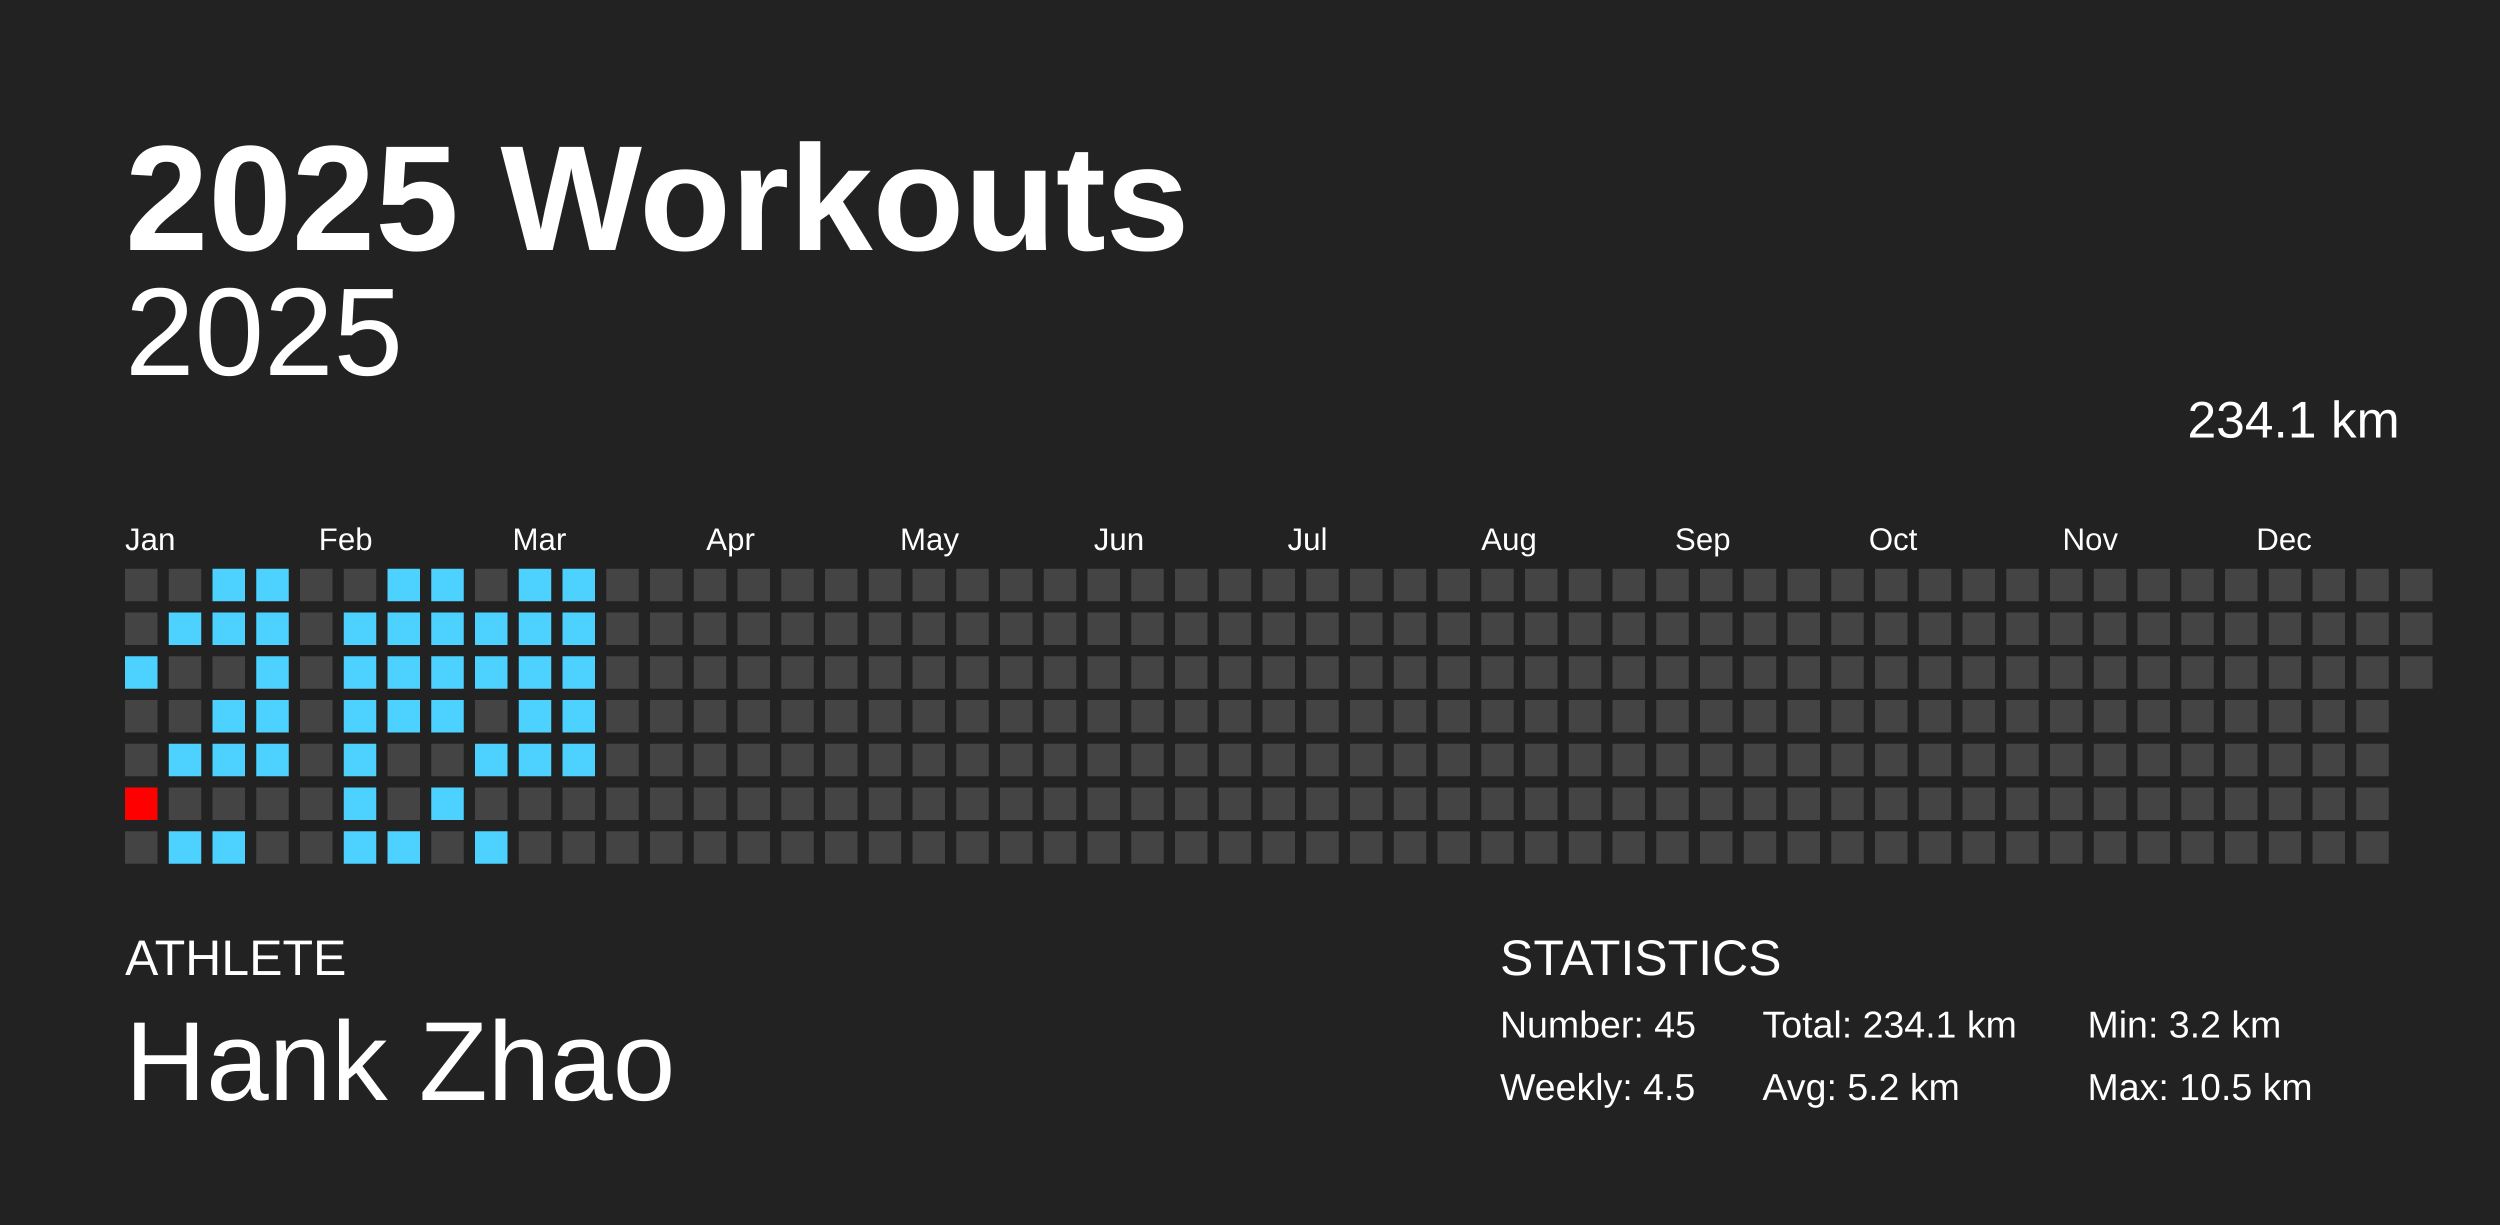
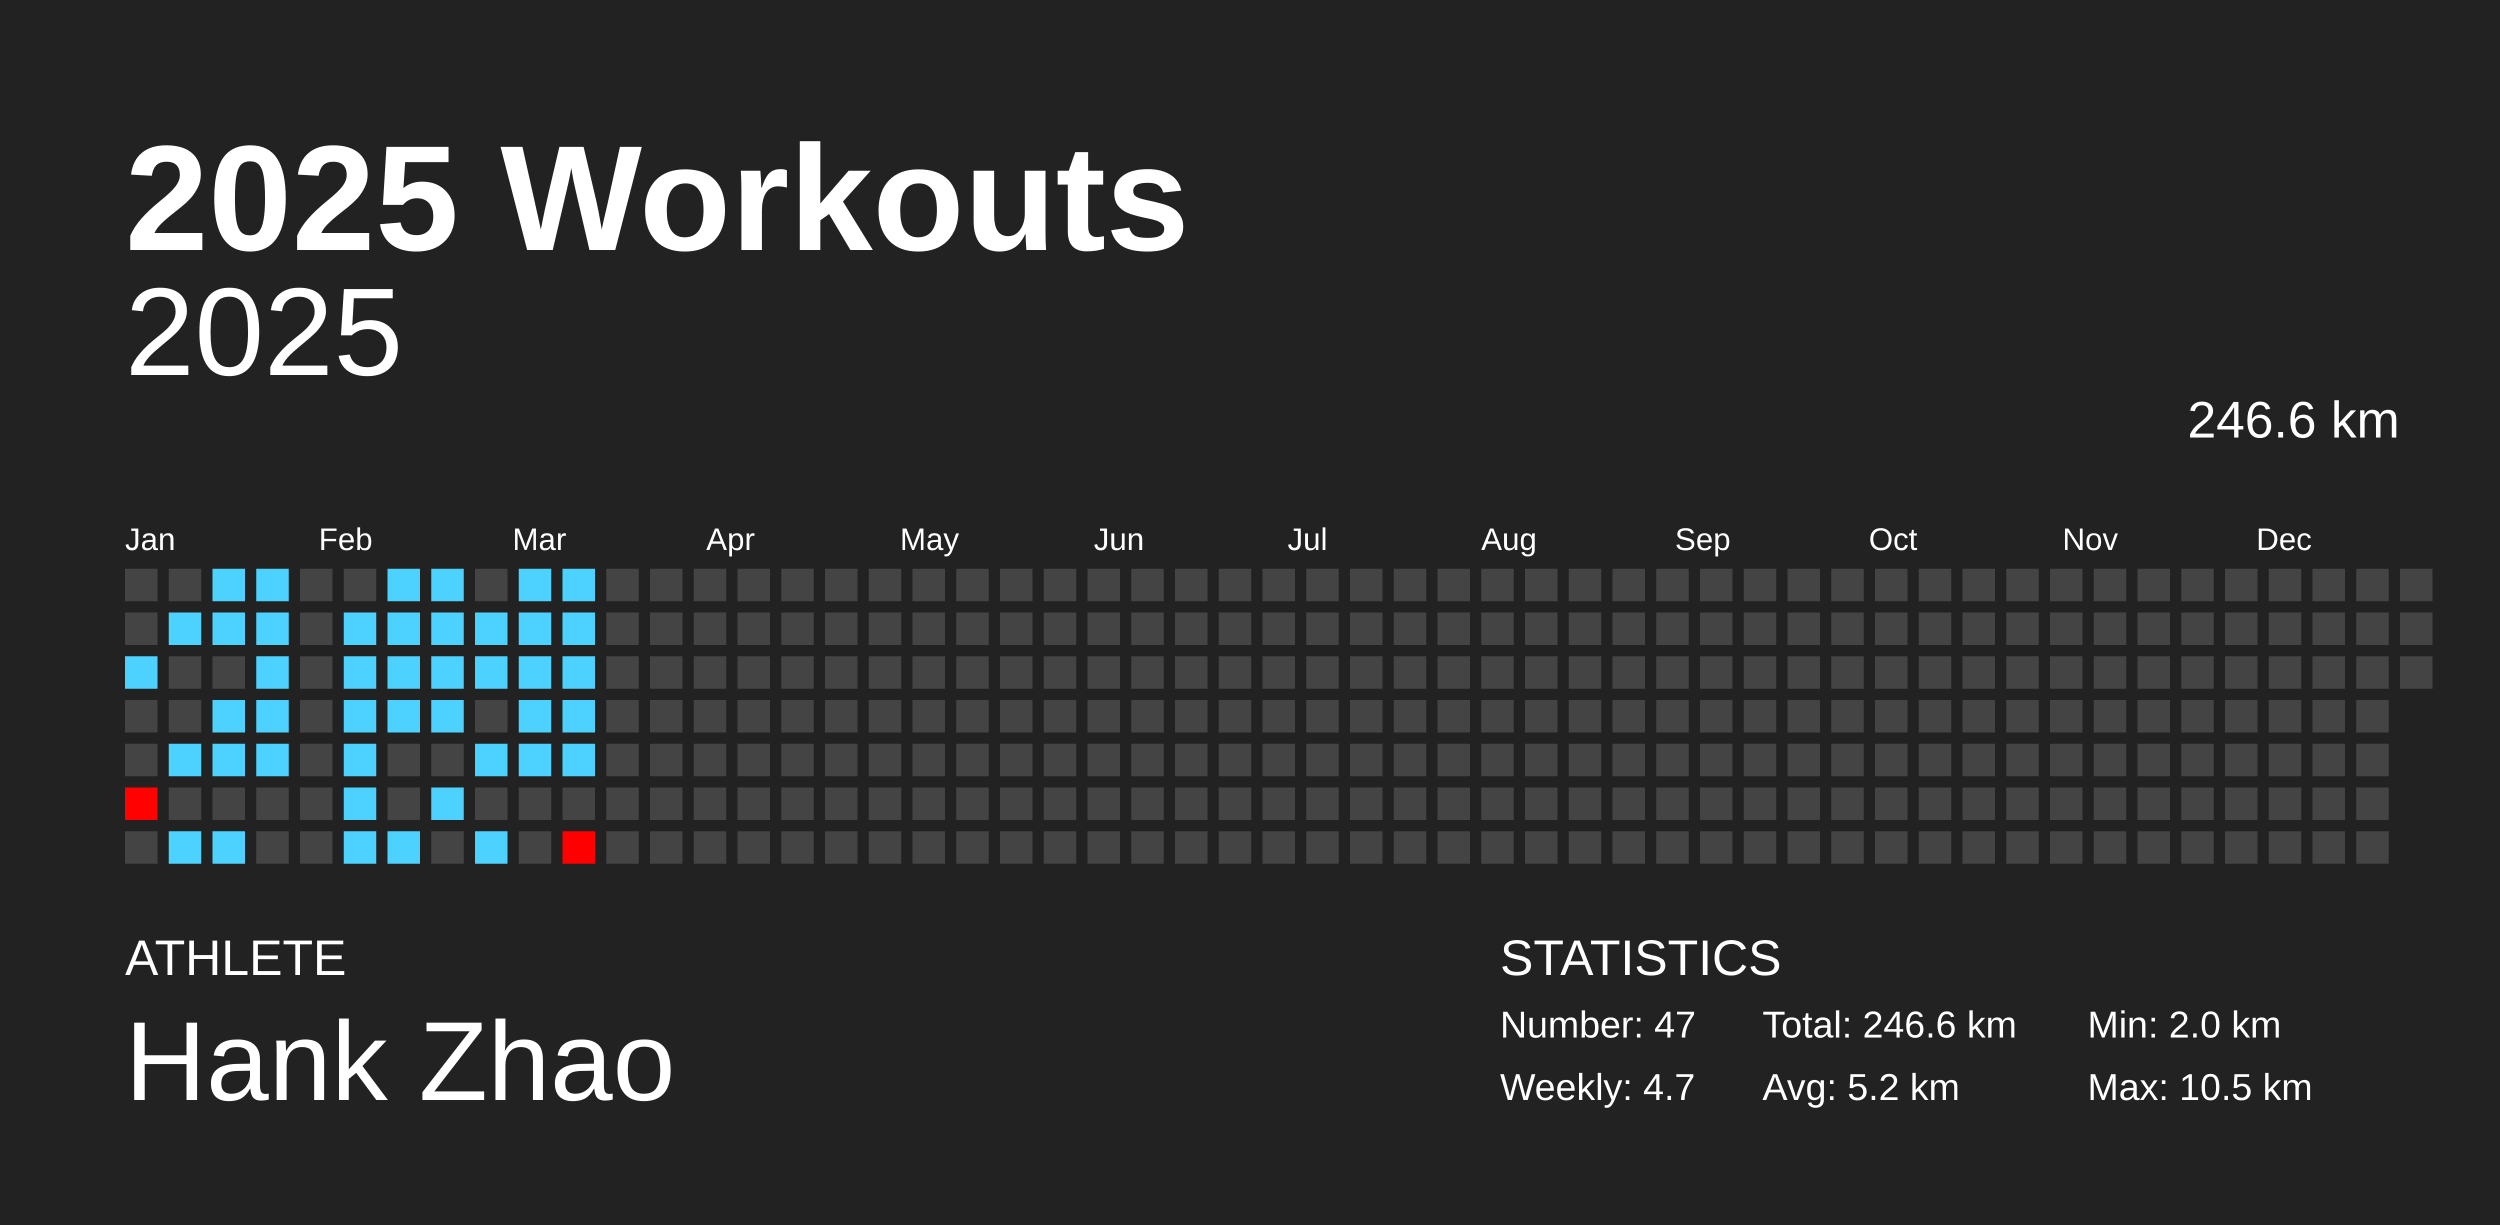
<svg xmlns="http://www.w3.org/2000/svg" baseProfile="full" height="98mm" version="1.1" viewBox="0,0,200,98" width="200mm">
  <defs />
  <rect fill="#222222" height="98" width="200" x="0" y="0" />
  <text fill="#FFFFFF" style="font-size:12px; font-family:Arial; font-weight:bold;" x="10" y="20">2025 Workouts</text>
  <text fill="#FFFFFF" style="font-size:4px; font-family:Arial" x="10" y="78">ATHLETE</text>
  <text fill="#FFFFFF" style="font-size:9px; font-family:Arial" x="10" y="88">Hank Zhao</text>
  <text fill="#FFFFFF" style="font-size:4px; font-family:Arial" x="120" y="78">STATISTICS</text>
-   <text fill="#FFFFFF" style="font-size:3px; font-family:Arial" x="120" y="83">Number: 45</text>
-   <text fill="#FFFFFF" style="font-size:3px; font-family:Arial" x="120" y="88">Weekly: 4.5</text>
-   <text fill="#FFFFFF" style="font-size:3px; font-family:Arial" x="141" y="83">Total: 234.1 km</text>
+   <text fill="#FFFFFF" style="font-size:3px; font-family:Arial" x="120" y="83">Number: 47</text>
+   <text fill="#FFFFFF" style="font-size:3px; font-family:Arial" x="120" y="88">Weekly: 4.7</text>
+   <text fill="#FFFFFF" style="font-size:3px; font-family:Arial" x="141" y="83">Total: 246.6 km</text>
  <text fill="#FFFFFF" style="font-size:3px; font-family:Arial" x="141" y="88">Avg: 5.2 km</text>
-   <text fill="#FFFFFF" style="font-size:3px; font-family:Arial" x="167" y="83">Min: 3.2 km</text>
+   <text fill="#FFFFFF" style="font-size:3px; font-family:Arial" x="167" y="83">Min: 2.0 km</text>
  <text fill="#FFFFFF" style="font-size:3px; font-family:Arial" x="167" y="88">Max: 10.5 km</text>
  <text alignment-baseline="hanging" fill="#FFFFFF" style="font-size:10.0px; font-family:Arial;" x="10" y="30">2025</text>
-   <text alignment-baseline="hanging" fill="#FFFFFF" style="font-size:4.125px; font-family:Arial;" x="175" y="35">234.1 km</text>
+   <text alignment-baseline="hanging" fill="#FFFFFF" style="font-size:4.125px; font-family:Arial;" x="175" y="35">246.6 km</text>
  <text fill="#FFFFFF" style="font-size:2.5px; font-family:Arial" x="10.0" y="44">Jan</text>
  <text fill="#FFFFFF" style="font-size:2.5px; font-family:Arial" x="25.5" y="44">Feb</text>
  <text fill="#FFFFFF" style="font-size:2.5px; font-family:Arial" x="41.0" y="44">Mar</text>
  <text fill="#FFFFFF" style="font-size:2.5px; font-family:Arial" x="56.5" y="44">Apr</text>
  <text fill="#FFFFFF" style="font-size:2.5px; font-family:Arial" x="72.0" y="44">May</text>
  <text fill="#FFFFFF" style="font-size:2.5px; font-family:Arial" x="87.5" y="44">Jun</text>
  <text fill="#FFFFFF" style="font-size:2.5px; font-family:Arial" x="103.0" y="44">Jul</text>
  <text fill="#FFFFFF" style="font-size:2.5px; font-family:Arial" x="118.5" y="44">Aug</text>
  <text fill="#FFFFFF" style="font-size:2.5px; font-family:Arial" x="134.0" y="44">Sep</text>
  <text fill="#FFFFFF" style="font-size:2.5px; font-family:Arial" x="149.5" y="44">Oct</text>
  <text fill="#FFFFFF" style="font-size:2.5px; font-family:Arial" x="165.0" y="44">Nov</text>
  <text fill="#FFFFFF" style="font-size:2.5px; font-family:Arial" x="180.5" y="44">Dec</text>
  <rect fill="#444444" height="2.6" width="2.6" x="10.0" y="45.5" />
  <rect fill="#444444" height="2.6" width="2.6" x="10.0" y="49.0" />
  <rect fill="#4dd2ff" height="2.6" width="2.6" x="10.0" y="52.5" />
  <rect fill="#444444" height="2.6" width="2.6" x="10.0" y="56.0" />
  <rect fill="#444444" height="2.6" width="2.6" x="10.0" y="59.5" />
-   <rect fill="#ff0000" height="2.6" width="2.6" x="10.0" y="63.0" />
+   <rect fill="#ff0200" height="2.6" width="2.6" x="10.0" y="63.0" />
  <rect fill="#444444" height="2.6" width="2.6" x="10.0" y="66.5" />
  <rect fill="#444444" height="2.6" width="2.6" x="13.5" y="45.5" />
  <rect fill="#4dd2ff" height="2.6" width="2.6" x="13.5" y="49.0" />
  <rect fill="#444444" height="2.6" width="2.6" x="13.5" y="52.5" />
  <rect fill="#444444" height="2.6" width="2.6" x="13.5" y="56.0" />
  <rect fill="#4dd2ff" height="2.6" width="2.6" x="13.5" y="59.5" />
  <rect fill="#444444" height="2.6" width="2.6" x="13.5" y="63.0" />
  <rect fill="#4dd2ff" height="2.6" width="2.6" x="13.5" y="66.5" />
  <rect fill="#4dd2ff" height="2.6" width="2.6" x="17.0" y="45.5" />
  <rect fill="#4dd2ff" height="2.6" width="2.6" x="17.0" y="49.0" />
  <rect fill="#444444" height="2.6" width="2.6" x="17.0" y="52.5" />
  <rect fill="#4dd2ff" height="2.6" width="2.6" x="17.0" y="56.0" />
  <rect fill="#4dd2ff" height="2.6" width="2.6" x="17.0" y="59.5" />
  <rect fill="#444444" height="2.6" width="2.6" x="17.0" y="63.0" />
  <rect fill="#4dd2ff" height="2.6" width="2.6" x="17.0" y="66.5" />
  <rect fill="#4dd2ff" height="2.6" width="2.6" x="20.5" y="45.5" />
  <rect fill="#4dd2ff" height="2.6" width="2.6" x="20.5" y="49.0" />
  <rect fill="#4dd2ff" height="2.6" width="2.6" x="20.5" y="52.5" />
  <rect fill="#4dd2ff" height="2.6" width="2.6" x="20.5" y="56.0" />
  <rect fill="#4dd2ff" height="2.6" width="2.6" x="20.5" y="59.5" />
  <rect fill="#444444" height="2.6" width="2.6" x="20.5" y="63.0" />
  <rect fill="#444444" height="2.6" width="2.6" x="20.5" y="66.5" />
  <rect fill="#444444" height="2.6" width="2.6" x="24.0" y="45.5" />
  <rect fill="#444444" height="2.6" width="2.6" x="24.0" y="49.0" />
  <rect fill="#444444" height="2.6" width="2.6" x="24.0" y="52.5" />
  <rect fill="#444444" height="2.6" width="2.6" x="24.0" y="56.0" />
  <rect fill="#444444" height="2.6" width="2.6" x="24.0" y="59.5" />
  <rect fill="#444444" height="2.6" width="2.6" x="24.0" y="63.0" />
  <rect fill="#444444" height="2.6" width="2.6" x="24.0" y="66.5" />
  <rect fill="#444444" height="2.6" width="2.6" x="27.5" y="45.5" />
  <rect fill="#4dd2ff" height="2.6" width="2.6" x="27.5" y="49.0" />
  <rect fill="#4dd2ff" height="2.6" width="2.6" x="27.5" y="52.5" />
  <rect fill="#4dd2ff" height="2.6" width="2.6" x="27.5" y="56.0" />
  <rect fill="#4dd2ff" height="2.6" width="2.6" x="27.5" y="59.5" />
  <rect fill="#4dd2ff" height="2.6" width="2.6" x="27.5" y="63.0" />
  <rect fill="#4dd2ff" height="2.6" width="2.6" x="27.5" y="66.5" />
  <rect fill="#4dd2ff" height="2.6" width="2.6" x="31.0" y="45.5" />
  <rect fill="#4dd2ff" height="2.6" width="2.6" x="31.0" y="49.0" />
  <rect fill="#4dd2ff" height="2.6" width="2.6" x="31.0" y="52.5" />
  <rect fill="#4dd2ff" height="2.6" width="2.6" x="31.0" y="56.0" />
  <rect fill="#444444" height="2.6" width="2.6" x="31.0" y="59.5" />
  <rect fill="#444444" height="2.6" width="2.6" x="31.0" y="63.0" />
  <rect fill="#4dd2ff" height="2.6" width="2.6" x="31.0" y="66.5" />
  <rect fill="#4dd2ff" height="2.6" width="2.6" x="34.5" y="45.5" />
  <rect fill="#4dd2ff" height="2.6" width="2.6" x="34.5" y="49.0" />
  <rect fill="#4dd2ff" height="2.6" width="2.6" x="34.5" y="52.5" />
  <rect fill="#4dd2ff" height="2.6" width="2.6" x="34.5" y="56.0" />
  <rect fill="#444444" height="2.6" width="2.6" x="34.5" y="59.5" />
  <rect fill="#4dd2ff" height="2.6" width="2.6" x="34.5" y="63.0" />
  <rect fill="#444444" height="2.6" width="2.6" x="34.5" y="66.5" />
  <rect fill="#444444" height="2.6" width="2.6" x="38.0" y="45.5" />
  <rect fill="#4dd2ff" height="2.6" width="2.6" x="38.0" y="49.0" />
  <rect fill="#4dd2ff" height="2.6" width="2.6" x="38.0" y="52.5" />
  <rect fill="#444444" height="2.6" width="2.6" x="38.0" y="56.0" />
  <rect fill="#4dd2ff" height="2.6" width="2.6" x="38.0" y="59.5" />
  <rect fill="#444444" height="2.6" width="2.6" x="38.0" y="63.0" />
  <rect fill="#4dd2ff" height="2.6" width="2.6" x="38.0" y="66.5" />
  <rect fill="#4dd2ff" height="2.6" width="2.6" x="41.5" y="45.5" />
  <rect fill="#4dd2ff" height="2.6" width="2.6" x="41.5" y="49.0" />
  <rect fill="#4dd2ff" height="2.6" width="2.6" x="41.5" y="52.5" />
  <rect fill="#4dd2ff" height="2.6" width="2.6" x="41.5" y="56.0" />
  <rect fill="#4dd2ff" height="2.6" width="2.6" x="41.5" y="59.5" />
  <rect fill="#444444" height="2.6" width="2.6" x="41.5" y="63.0" />
  <rect fill="#444444" height="2.6" width="2.6" x="41.5" y="66.5" />
  <rect fill="#4dd2ff" height="2.6" width="2.6" x="45.0" y="45.5" />
  <rect fill="#4dd2ff" height="2.6" width="2.6" x="45.0" y="49.0" />
  <rect fill="#4dd2ff" height="2.6" width="2.6" x="45.0" y="52.5" />
  <rect fill="#4dd2ff" height="2.6" width="2.6" x="45.0" y="56.0" />
  <rect fill="#4dd2ff" height="2.6" width="2.6" x="45.0" y="59.5" />
  <rect fill="#444444" height="2.6" width="2.6" x="45.0" y="63.0" />
-   <rect fill="#444444" height="2.6" width="2.6" x="45.0" y="66.5" />
+   <rect fill="#ff0000" height="2.6" width="2.6" x="45.0" y="66.5" />
  <rect fill="#444444" height="2.6" width="2.6" x="48.5" y="45.5" />
  <rect fill="#444444" height="2.6" width="2.6" x="48.5" y="49.0" />
  <rect fill="#444444" height="2.6" width="2.6" x="48.5" y="52.5" />
  <rect fill="#444444" height="2.6" width="2.6" x="48.5" y="56.0" />
  <rect fill="#444444" height="2.6" width="2.6" x="48.5" y="59.5" />
  <rect fill="#444444" height="2.6" width="2.6" x="48.5" y="63.0" />
  <rect fill="#444444" height="2.6" width="2.6" x="48.5" y="66.5" />
  <rect fill="#444444" height="2.6" width="2.6" x="52.0" y="45.5" />
  <rect fill="#444444" height="2.6" width="2.6" x="52.0" y="49.0" />
  <rect fill="#444444" height="2.6" width="2.6" x="52.0" y="52.5" />
  <rect fill="#444444" height="2.6" width="2.6" x="52.0" y="56.0" />
  <rect fill="#444444" height="2.6" width="2.6" x="52.0" y="59.5" />
  <rect fill="#444444" height="2.6" width="2.6" x="52.0" y="63.0" />
  <rect fill="#444444" height="2.6" width="2.6" x="52.0" y="66.5" />
  <rect fill="#444444" height="2.6" width="2.6" x="55.5" y="45.5" />
  <rect fill="#444444" height="2.6" width="2.6" x="55.5" y="49.0" />
  <rect fill="#444444" height="2.6" width="2.6" x="55.5" y="52.5" />
  <rect fill="#444444" height="2.6" width="2.6" x="55.5" y="56.0" />
  <rect fill="#444444" height="2.6" width="2.6" x="55.5" y="59.5" />
  <rect fill="#444444" height="2.6" width="2.6" x="55.5" y="63.0" />
  <rect fill="#444444" height="2.6" width="2.6" x="55.5" y="66.5" />
  <rect fill="#444444" height="2.6" width="2.6" x="59.0" y="45.5" />
  <rect fill="#444444" height="2.6" width="2.6" x="59.0" y="49.0" />
  <rect fill="#444444" height="2.6" width="2.6" x="59.0" y="52.5" />
  <rect fill="#444444" height="2.6" width="2.6" x="59.0" y="56.0" />
  <rect fill="#444444" height="2.6" width="2.6" x="59.0" y="59.5" />
  <rect fill="#444444" height="2.6" width="2.6" x="59.0" y="63.0" />
  <rect fill="#444444" height="2.6" width="2.6" x="59.0" y="66.5" />
  <rect fill="#444444" height="2.6" width="2.6" x="62.5" y="45.5" />
  <rect fill="#444444" height="2.6" width="2.6" x="62.5" y="49.0" />
  <rect fill="#444444" height="2.6" width="2.6" x="62.5" y="52.5" />
  <rect fill="#444444" height="2.6" width="2.6" x="62.5" y="56.0" />
  <rect fill="#444444" height="2.6" width="2.6" x="62.5" y="59.5" />
  <rect fill="#444444" height="2.6" width="2.6" x="62.5" y="63.0" />
  <rect fill="#444444" height="2.6" width="2.6" x="62.5" y="66.5" />
  <rect fill="#444444" height="2.6" width="2.6" x="66.0" y="45.5" />
  <rect fill="#444444" height="2.6" width="2.6" x="66.0" y="49.0" />
  <rect fill="#444444" height="2.6" width="2.6" x="66.0" y="52.5" />
  <rect fill="#444444" height="2.6" width="2.6" x="66.0" y="56.0" />
  <rect fill="#444444" height="2.6" width="2.6" x="66.0" y="59.5" />
  <rect fill="#444444" height="2.6" width="2.6" x="66.0" y="63.0" />
  <rect fill="#444444" height="2.6" width="2.6" x="66.0" y="66.5" />
  <rect fill="#444444" height="2.6" width="2.6" x="69.5" y="45.5" />
  <rect fill="#444444" height="2.6" width="2.6" x="69.5" y="49.0" />
  <rect fill="#444444" height="2.6" width="2.6" x="69.5" y="52.5" />
  <rect fill="#444444" height="2.6" width="2.6" x="69.5" y="56.0" />
  <rect fill="#444444" height="2.6" width="2.6" x="69.5" y="59.5" />
  <rect fill="#444444" height="2.6" width="2.6" x="69.5" y="63.0" />
  <rect fill="#444444" height="2.6" width="2.6" x="69.5" y="66.5" />
  <rect fill="#444444" height="2.6" width="2.6" x="73.0" y="45.5" />
  <rect fill="#444444" height="2.6" width="2.6" x="73.0" y="49.0" />
  <rect fill="#444444" height="2.6" width="2.6" x="73.0" y="52.5" />
  <rect fill="#444444" height="2.6" width="2.6" x="73.0" y="56.0" />
  <rect fill="#444444" height="2.6" width="2.6" x="73.0" y="59.5" />
  <rect fill="#444444" height="2.6" width="2.6" x="73.0" y="63.0" />
  <rect fill="#444444" height="2.6" width="2.6" x="73.0" y="66.5" />
  <rect fill="#444444" height="2.6" width="2.6" x="76.5" y="45.5" />
  <rect fill="#444444" height="2.6" width="2.6" x="76.5" y="49.0" />
  <rect fill="#444444" height="2.6" width="2.6" x="76.5" y="52.5" />
  <rect fill="#444444" height="2.6" width="2.6" x="76.5" y="56.0" />
  <rect fill="#444444" height="2.6" width="2.6" x="76.5" y="59.5" />
  <rect fill="#444444" height="2.6" width="2.6" x="76.5" y="63.0" />
  <rect fill="#444444" height="2.6" width="2.6" x="76.5" y="66.5" />
  <rect fill="#444444" height="2.6" width="2.6" x="80.0" y="45.5" />
  <rect fill="#444444" height="2.6" width="2.6" x="80.0" y="49.0" />
  <rect fill="#444444" height="2.6" width="2.6" x="80.0" y="52.5" />
  <rect fill="#444444" height="2.6" width="2.6" x="80.0" y="56.0" />
  <rect fill="#444444" height="2.6" width="2.6" x="80.0" y="59.5" />
  <rect fill="#444444" height="2.6" width="2.6" x="80.0" y="63.0" />
  <rect fill="#444444" height="2.6" width="2.6" x="80.0" y="66.5" />
  <rect fill="#444444" height="2.6" width="2.6" x="83.5" y="45.5" />
  <rect fill="#444444" height="2.6" width="2.6" x="83.5" y="49.0" />
  <rect fill="#444444" height="2.6" width="2.6" x="83.5" y="52.5" />
  <rect fill="#444444" height="2.6" width="2.6" x="83.5" y="56.0" />
  <rect fill="#444444" height="2.6" width="2.6" x="83.5" y="59.5" />
  <rect fill="#444444" height="2.6" width="2.6" x="83.5" y="63.0" />
  <rect fill="#444444" height="2.6" width="2.6" x="83.5" y="66.5" />
  <rect fill="#444444" height="2.6" width="2.6" x="87.0" y="45.5" />
  <rect fill="#444444" height="2.6" width="2.6" x="87.0" y="49.0" />
  <rect fill="#444444" height="2.6" width="2.6" x="87.0" y="52.5" />
  <rect fill="#444444" height="2.6" width="2.6" x="87.0" y="56.0" />
  <rect fill="#444444" height="2.6" width="2.6" x="87.0" y="59.5" />
  <rect fill="#444444" height="2.6" width="2.6" x="87.0" y="63.0" />
  <rect fill="#444444" height="2.6" width="2.6" x="87.0" y="66.5" />
  <rect fill="#444444" height="2.6" width="2.6" x="90.5" y="45.5" />
  <rect fill="#444444" height="2.6" width="2.6" x="90.5" y="49.0" />
  <rect fill="#444444" height="2.6" width="2.6" x="90.5" y="52.5" />
  <rect fill="#444444" height="2.6" width="2.6" x="90.5" y="56.0" />
  <rect fill="#444444" height="2.6" width="2.6" x="90.5" y="59.5" />
  <rect fill="#444444" height="2.6" width="2.6" x="90.5" y="63.0" />
  <rect fill="#444444" height="2.6" width="2.6" x="90.5" y="66.5" />
  <rect fill="#444444" height="2.6" width="2.6" x="94.0" y="45.5" />
  <rect fill="#444444" height="2.6" width="2.6" x="94.0" y="49.0" />
  <rect fill="#444444" height="2.6" width="2.6" x="94.0" y="52.5" />
  <rect fill="#444444" height="2.6" width="2.6" x="94.0" y="56.0" />
  <rect fill="#444444" height="2.6" width="2.6" x="94.0" y="59.5" />
  <rect fill="#444444" height="2.6" width="2.6" x="94.0" y="63.0" />
  <rect fill="#444444" height="2.6" width="2.6" x="94.0" y="66.5" />
  <rect fill="#444444" height="2.6" width="2.6" x="97.5" y="45.5" />
  <rect fill="#444444" height="2.6" width="2.6" x="97.5" y="49.0" />
  <rect fill="#444444" height="2.6" width="2.6" x="97.5" y="52.5" />
  <rect fill="#444444" height="2.6" width="2.6" x="97.5" y="56.0" />
  <rect fill="#444444" height="2.6" width="2.6" x="97.5" y="59.5" />
  <rect fill="#444444" height="2.6" width="2.6" x="97.5" y="63.0" />
  <rect fill="#444444" height="2.6" width="2.6" x="97.5" y="66.5" />
  <rect fill="#444444" height="2.6" width="2.6" x="101.0" y="45.5" />
  <rect fill="#444444" height="2.6" width="2.6" x="101.0" y="49.0" />
  <rect fill="#444444" height="2.6" width="2.6" x="101.0" y="52.5" />
  <rect fill="#444444" height="2.6" width="2.6" x="101.0" y="56.0" />
  <rect fill="#444444" height="2.6" width="2.6" x="101.0" y="59.5" />
  <rect fill="#444444" height="2.6" width="2.6" x="101.0" y="63.0" />
  <rect fill="#444444" height="2.6" width="2.6" x="101.0" y="66.5" />
  <rect fill="#444444" height="2.6" width="2.6" x="104.5" y="45.5" />
  <rect fill="#444444" height="2.6" width="2.6" x="104.5" y="49.0" />
  <rect fill="#444444" height="2.6" width="2.6" x="104.5" y="52.5" />
  <rect fill="#444444" height="2.6" width="2.6" x="104.5" y="56.0" />
  <rect fill="#444444" height="2.6" width="2.6" x="104.5" y="59.5" />
  <rect fill="#444444" height="2.6" width="2.6" x="104.5" y="63.0" />
  <rect fill="#444444" height="2.6" width="2.6" x="104.5" y="66.5" />
  <rect fill="#444444" height="2.6" width="2.6" x="108.0" y="45.5" />
  <rect fill="#444444" height="2.6" width="2.6" x="108.0" y="49.0" />
  <rect fill="#444444" height="2.6" width="2.6" x="108.0" y="52.5" />
  <rect fill="#444444" height="2.6" width="2.6" x="108.0" y="56.0" />
  <rect fill="#444444" height="2.6" width="2.6" x="108.0" y="59.5" />
  <rect fill="#444444" height="2.6" width="2.6" x="108.0" y="63.0" />
  <rect fill="#444444" height="2.6" width="2.6" x="108.0" y="66.5" />
  <rect fill="#444444" height="2.6" width="2.6" x="111.5" y="45.5" />
  <rect fill="#444444" height="2.6" width="2.6" x="111.5" y="49.0" />
  <rect fill="#444444" height="2.6" width="2.6" x="111.5" y="52.5" />
  <rect fill="#444444" height="2.6" width="2.6" x="111.5" y="56.0" />
  <rect fill="#444444" height="2.6" width="2.6" x="111.5" y="59.5" />
  <rect fill="#444444" height="2.6" width="2.6" x="111.5" y="63.0" />
  <rect fill="#444444" height="2.6" width="2.6" x="111.5" y="66.5" />
  <rect fill="#444444" height="2.6" width="2.6" x="115.0" y="45.5" />
  <rect fill="#444444" height="2.6" width="2.6" x="115.0" y="49.0" />
  <rect fill="#444444" height="2.6" width="2.6" x="115.0" y="52.5" />
  <rect fill="#444444" height="2.6" width="2.6" x="115.0" y="56.0" />
  <rect fill="#444444" height="2.6" width="2.6" x="115.0" y="59.5" />
  <rect fill="#444444" height="2.6" width="2.6" x="115.0" y="63.0" />
  <rect fill="#444444" height="2.6" width="2.6" x="115.0" y="66.5" />
  <rect fill="#444444" height="2.6" width="2.6" x="118.5" y="45.5" />
  <rect fill="#444444" height="2.6" width="2.6" x="118.5" y="49.0" />
  <rect fill="#444444" height="2.6" width="2.6" x="118.5" y="52.5" />
  <rect fill="#444444" height="2.6" width="2.6" x="118.5" y="56.0" />
  <rect fill="#444444" height="2.6" width="2.6" x="118.5" y="59.5" />
  <rect fill="#444444" height="2.6" width="2.6" x="118.5" y="63.0" />
  <rect fill="#444444" height="2.6" width="2.6" x="118.5" y="66.5" />
  <rect fill="#444444" height="2.6" width="2.6" x="122.0" y="45.5" />
  <rect fill="#444444" height="2.6" width="2.6" x="122.0" y="49.0" />
  <rect fill="#444444" height="2.6" width="2.6" x="122.0" y="52.5" />
  <rect fill="#444444" height="2.6" width="2.6" x="122.0" y="56.0" />
  <rect fill="#444444" height="2.6" width="2.6" x="122.0" y="59.5" />
  <rect fill="#444444" height="2.6" width="2.6" x="122.0" y="63.0" />
  <rect fill="#444444" height="2.6" width="2.6" x="122.0" y="66.5" />
  <rect fill="#444444" height="2.6" width="2.6" x="125.5" y="45.5" />
  <rect fill="#444444" height="2.6" width="2.6" x="125.5" y="49.0" />
  <rect fill="#444444" height="2.6" width="2.6" x="125.5" y="52.5" />
  <rect fill="#444444" height="2.6" width="2.6" x="125.5" y="56.0" />
  <rect fill="#444444" height="2.6" width="2.6" x="125.5" y="59.5" />
  <rect fill="#444444" height="2.6" width="2.6" x="125.5" y="63.0" />
  <rect fill="#444444" height="2.6" width="2.6" x="125.5" y="66.5" />
  <rect fill="#444444" height="2.6" width="2.6" x="129.0" y="45.5" />
  <rect fill="#444444" height="2.6" width="2.6" x="129.0" y="49.0" />
  <rect fill="#444444" height="2.6" width="2.6" x="129.0" y="52.5" />
  <rect fill="#444444" height="2.6" width="2.6" x="129.0" y="56.0" />
  <rect fill="#444444" height="2.6" width="2.6" x="129.0" y="59.5" />
  <rect fill="#444444" height="2.6" width="2.6" x="129.0" y="63.0" />
  <rect fill="#444444" height="2.6" width="2.6" x="129.0" y="66.5" />
  <rect fill="#444444" height="2.6" width="2.6" x="132.5" y="45.5" />
  <rect fill="#444444" height="2.6" width="2.6" x="132.5" y="49.0" />
  <rect fill="#444444" height="2.6" width="2.6" x="132.5" y="52.5" />
  <rect fill="#444444" height="2.6" width="2.6" x="132.5" y="56.0" />
  <rect fill="#444444" height="2.6" width="2.6" x="132.5" y="59.5" />
  <rect fill="#444444" height="2.6" width="2.6" x="132.5" y="63.0" />
  <rect fill="#444444" height="2.6" width="2.6" x="132.5" y="66.5" />
  <rect fill="#444444" height="2.6" width="2.6" x="136.0" y="45.5" />
  <rect fill="#444444" height="2.6" width="2.6" x="136.0" y="49.0" />
  <rect fill="#444444" height="2.6" width="2.6" x="136.0" y="52.5" />
  <rect fill="#444444" height="2.6" width="2.6" x="136.0" y="56.0" />
  <rect fill="#444444" height="2.6" width="2.6" x="136.0" y="59.5" />
  <rect fill="#444444" height="2.6" width="2.6" x="136.0" y="63.0" />
  <rect fill="#444444" height="2.6" width="2.6" x="136.0" y="66.5" />
  <rect fill="#444444" height="2.6" width="2.6" x="139.5" y="45.5" />
  <rect fill="#444444" height="2.6" width="2.6" x="139.5" y="49.0" />
  <rect fill="#444444" height="2.6" width="2.6" x="139.5" y="52.5" />
  <rect fill="#444444" height="2.6" width="2.6" x="139.5" y="56.0" />
  <rect fill="#444444" height="2.6" width="2.6" x="139.5" y="59.5" />
  <rect fill="#444444" height="2.6" width="2.6" x="139.5" y="63.0" />
  <rect fill="#444444" height="2.6" width="2.6" x="139.5" y="66.5" />
  <rect fill="#444444" height="2.6" width="2.6" x="143.0" y="45.5" />
  <rect fill="#444444" height="2.6" width="2.6" x="143.0" y="49.0" />
  <rect fill="#444444" height="2.6" width="2.6" x="143.0" y="52.5" />
  <rect fill="#444444" height="2.6" width="2.6" x="143.0" y="56.0" />
  <rect fill="#444444" height="2.6" width="2.6" x="143.0" y="59.5" />
  <rect fill="#444444" height="2.6" width="2.6" x="143.0" y="63.0" />
  <rect fill="#444444" height="2.6" width="2.6" x="143.0" y="66.5" />
  <rect fill="#444444" height="2.6" width="2.6" x="146.5" y="45.5" />
  <rect fill="#444444" height="2.6" width="2.6" x="146.5" y="49.0" />
  <rect fill="#444444" height="2.6" width="2.6" x="146.5" y="52.5" />
  <rect fill="#444444" height="2.6" width="2.6" x="146.5" y="56.0" />
  <rect fill="#444444" height="2.6" width="2.6" x="146.5" y="59.5" />
  <rect fill="#444444" height="2.6" width="2.6" x="146.5" y="63.0" />
  <rect fill="#444444" height="2.6" width="2.6" x="146.5" y="66.5" />
  <rect fill="#444444" height="2.6" width="2.6" x="150.0" y="45.5" />
  <rect fill="#444444" height="2.6" width="2.6" x="150.0" y="49.0" />
  <rect fill="#444444" height="2.6" width="2.6" x="150.0" y="52.5" />
  <rect fill="#444444" height="2.6" width="2.6" x="150.0" y="56.0" />
  <rect fill="#444444" height="2.6" width="2.6" x="150.0" y="59.5" />
  <rect fill="#444444" height="2.6" width="2.6" x="150.0" y="63.0" />
  <rect fill="#444444" height="2.6" width="2.6" x="150.0" y="66.5" />
  <rect fill="#444444" height="2.6" width="2.6" x="153.5" y="45.5" />
  <rect fill="#444444" height="2.6" width="2.6" x="153.5" y="49.0" />
  <rect fill="#444444" height="2.6" width="2.6" x="153.5" y="52.5" />
  <rect fill="#444444" height="2.6" width="2.6" x="153.5" y="56.0" />
  <rect fill="#444444" height="2.6" width="2.6" x="153.5" y="59.5" />
  <rect fill="#444444" height="2.6" width="2.6" x="153.5" y="63.0" />
  <rect fill="#444444" height="2.6" width="2.6" x="153.5" y="66.5" />
  <rect fill="#444444" height="2.6" width="2.6" x="157.0" y="45.5" />
  <rect fill="#444444" height="2.6" width="2.6" x="157.0" y="49.0" />
  <rect fill="#444444" height="2.6" width="2.6" x="157.0" y="52.5" />
  <rect fill="#444444" height="2.6" width="2.6" x="157.0" y="56.0" />
  <rect fill="#444444" height="2.6" width="2.6" x="157.0" y="59.5" />
  <rect fill="#444444" height="2.6" width="2.6" x="157.0" y="63.0" />
  <rect fill="#444444" height="2.6" width="2.6" x="157.0" y="66.5" />
  <rect fill="#444444" height="2.6" width="2.6" x="160.5" y="45.5" />
  <rect fill="#444444" height="2.6" width="2.6" x="160.5" y="49.0" />
  <rect fill="#444444" height="2.6" width="2.6" x="160.5" y="52.5" />
  <rect fill="#444444" height="2.6" width="2.6" x="160.5" y="56.0" />
  <rect fill="#444444" height="2.6" width="2.6" x="160.5" y="59.5" />
  <rect fill="#444444" height="2.6" width="2.6" x="160.5" y="63.0" />
  <rect fill="#444444" height="2.6" width="2.6" x="160.5" y="66.5" />
  <rect fill="#444444" height="2.6" width="2.6" x="164.0" y="45.5" />
  <rect fill="#444444" height="2.6" width="2.6" x="164.0" y="49.0" />
  <rect fill="#444444" height="2.6" width="2.6" x="164.0" y="52.5" />
  <rect fill="#444444" height="2.6" width="2.6" x="164.0" y="56.0" />
  <rect fill="#444444" height="2.6" width="2.6" x="164.0" y="59.5" />
  <rect fill="#444444" height="2.6" width="2.6" x="164.0" y="63.0" />
  <rect fill="#444444" height="2.6" width="2.6" x="164.0" y="66.5" />
  <rect fill="#444444" height="2.6" width="2.6" x="167.5" y="45.5" />
  <rect fill="#444444" height="2.6" width="2.6" x="167.5" y="49.0" />
  <rect fill="#444444" height="2.6" width="2.6" x="167.5" y="52.5" />
  <rect fill="#444444" height="2.6" width="2.6" x="167.5" y="56.0" />
  <rect fill="#444444" height="2.6" width="2.6" x="167.5" y="59.5" />
  <rect fill="#444444" height="2.6" width="2.6" x="167.5" y="63.0" />
  <rect fill="#444444" height="2.6" width="2.6" x="167.5" y="66.5" />
  <rect fill="#444444" height="2.6" width="2.6" x="171.0" y="45.5" />
  <rect fill="#444444" height="2.6" width="2.6" x="171.0" y="49.0" />
  <rect fill="#444444" height="2.6" width="2.6" x="171.0" y="52.5" />
  <rect fill="#444444" height="2.6" width="2.6" x="171.0" y="56.0" />
  <rect fill="#444444" height="2.6" width="2.6" x="171.0" y="59.5" />
  <rect fill="#444444" height="2.6" width="2.6" x="171.0" y="63.0" />
  <rect fill="#444444" height="2.6" width="2.6" x="171.0" y="66.5" />
  <rect fill="#444444" height="2.6" width="2.6" x="174.5" y="45.5" />
  <rect fill="#444444" height="2.6" width="2.6" x="174.5" y="49.0" />
  <rect fill="#444444" height="2.6" width="2.6" x="174.5" y="52.5" />
  <rect fill="#444444" height="2.6" width="2.6" x="174.5" y="56.0" />
  <rect fill="#444444" height="2.6" width="2.6" x="174.5" y="59.5" />
  <rect fill="#444444" height="2.6" width="2.6" x="174.5" y="63.0" />
  <rect fill="#444444" height="2.6" width="2.6" x="174.5" y="66.5" />
  <rect fill="#444444" height="2.6" width="2.6" x="178.0" y="45.5" />
  <rect fill="#444444" height="2.6" width="2.6" x="178.0" y="49.0" />
  <rect fill="#444444" height="2.6" width="2.6" x="178.0" y="52.5" />
  <rect fill="#444444" height="2.6" width="2.6" x="178.0" y="56.0" />
  <rect fill="#444444" height="2.6" width="2.6" x="178.0" y="59.5" />
  <rect fill="#444444" height="2.6" width="2.6" x="178.0" y="63.0" />
  <rect fill="#444444" height="2.6" width="2.6" x="178.0" y="66.5" />
  <rect fill="#444444" height="2.6" width="2.6" x="181.5" y="45.5" />
  <rect fill="#444444" height="2.6" width="2.6" x="181.5" y="49.0" />
  <rect fill="#444444" height="2.6" width="2.6" x="181.5" y="52.5" />
  <rect fill="#444444" height="2.6" width="2.6" x="181.5" y="56.0" />
  <rect fill="#444444" height="2.6" width="2.6" x="181.5" y="59.5" />
  <rect fill="#444444" height="2.6" width="2.6" x="181.5" y="63.0" />
  <rect fill="#444444" height="2.6" width="2.6" x="181.5" y="66.5" />
  <rect fill="#444444" height="2.6" width="2.6" x="185.0" y="45.5" />
  <rect fill="#444444" height="2.6" width="2.6" x="185.0" y="49.0" />
  <rect fill="#444444" height="2.6" width="2.6" x="185.0" y="52.5" />
  <rect fill="#444444" height="2.6" width="2.6" x="185.0" y="56.0" />
  <rect fill="#444444" height="2.6" width="2.6" x="185.0" y="59.5" />
  <rect fill="#444444" height="2.6" width="2.6" x="185.0" y="63.0" />
  <rect fill="#444444" height="2.6" width="2.6" x="185.0" y="66.5" />
  <rect fill="#444444" height="2.6" width="2.6" x="188.5" y="45.5" />
  <rect fill="#444444" height="2.6" width="2.6" x="188.5" y="49.0" />
  <rect fill="#444444" height="2.6" width="2.6" x="188.5" y="52.5" />
  <rect fill="#444444" height="2.6" width="2.6" x="188.5" y="56.0" />
  <rect fill="#444444" height="2.6" width="2.6" x="188.5" y="59.5" />
  <rect fill="#444444" height="2.6" width="2.6" x="188.5" y="63.0" />
  <rect fill="#444444" height="2.6" width="2.6" x="188.5" y="66.5" />
  <rect fill="#444444" height="2.6" width="2.6" x="192.0" y="45.5" />
  <rect fill="#444444" height="2.6" width="2.6" x="192.0" y="49.0" />
  <rect fill="#444444" height="2.6" width="2.6" x="192.0" y="52.5" />
</svg>
